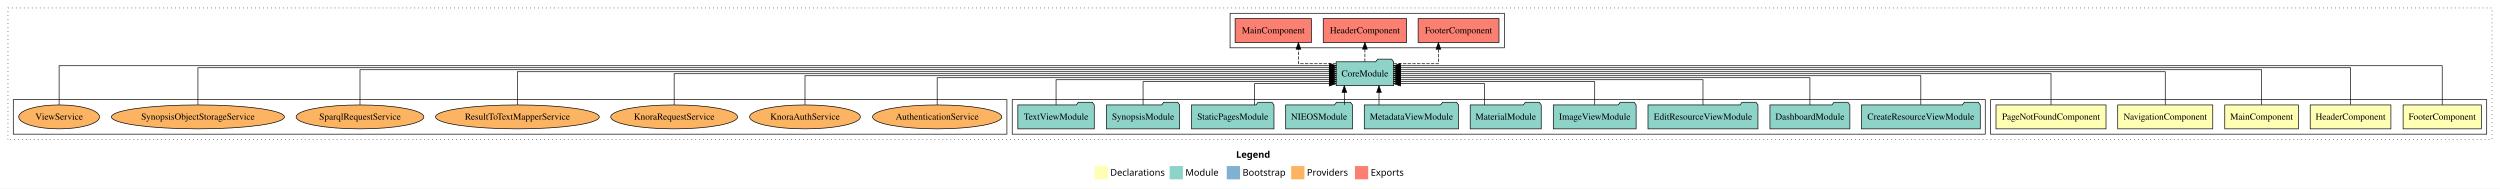
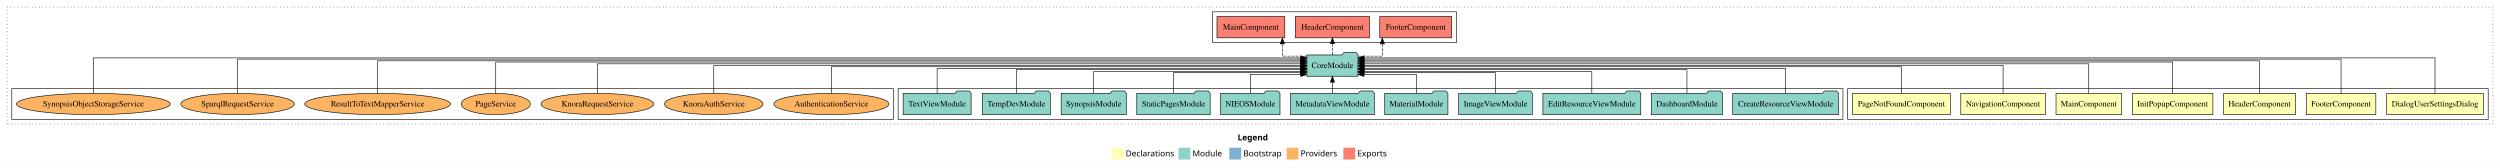
- <svg xmlns="http://www.w3.org/2000/svg" width="3764pt" height="284pt" viewBox="0.00 0.00 3764.00 284.00">
+ <svg xmlns="http://www.w3.org/2000/svg" width="4231pt" height="284pt" viewBox="0.00 0.00 4231.00 284.00">
  <g id="graph0" class="graph" transform="scale(1 1) rotate(0) translate(4 280)">
-     <polygon fill="#ffffff" stroke="transparent" points="-4,4 -4,-280 3760,-280 3760,4 -4,4" />
-     <text text-anchor="start" x="1857.009" y="-42.4" font-family="sans-serif" font-weight="bold" font-size="14.00" fill="#000000">Legend</text>
-     <polygon fill="#ffffb3" stroke="transparent" points="1644,-10 1644,-30 1664,-30 1664,-10 1644,-10" />
-     <text text-anchor="start" x="1667.629" y="-15.4" font-family="sans-serif" font-size="14.00" fill="#000000">  Declarations</text>
-     <polygon fill="#8dd3c7" stroke="transparent" points="1757,-10 1757,-30 1777,-30 1777,-10 1757,-10" />
-     <text text-anchor="start" x="1780.725" y="-15.4" font-family="sans-serif" font-size="14.00" fill="#000000">  Module</text>
-     <polygon fill="#80b1d3" stroke="transparent" points="1843,-10 1843,-30 1863,-30 1863,-10 1843,-10" />
-     <text text-anchor="start" x="1866.781" y="-15.4" font-family="sans-serif" font-size="14.00" fill="#000000">  Bootstrap</text>
-     <polygon fill="#fdb462" stroke="transparent" points="1940,-10 1940,-30 1960,-30 1960,-10 1940,-10" />
-     <text text-anchor="start" x="1963.673" y="-15.4" font-family="sans-serif" font-size="14.00" fill="#000000">  Providers</text>
-     <polygon fill="#fb8072" stroke="transparent" points="2036,-10 2036,-30 2056,-30 2056,-10 2036,-10" />
-     <text text-anchor="start" x="2059.726" y="-15.4" font-family="sans-serif" font-size="14.00" fill="#000000">  Exports</text>
+     <polygon fill="#ffffff" stroke="transparent" points="-4,4 -4,-280 4227,-280 4227,4 -4,4" />
+     <text text-anchor="start" x="2090.509" y="-42.4" font-family="sans-serif" font-weight="bold" font-size="14.00" fill="#000000">Legend</text>
+     <polygon fill="#ffffb3" stroke="transparent" points="1877.5,-10 1877.5,-30 1897.5,-30 1897.5,-10 1877.5,-10" />
+     <text text-anchor="start" x="1901.129" y="-15.4" font-family="sans-serif" font-size="14.00" fill="#000000">  Declarations</text>
+     <polygon fill="#8dd3c7" stroke="transparent" points="1990.5,-10 1990.5,-30 2010.5,-30 2010.5,-10 1990.5,-10" />
+     <text text-anchor="start" x="2014.225" y="-15.4" font-family="sans-serif" font-size="14.00" fill="#000000">  Module</text>
+     <polygon fill="#80b1d3" stroke="transparent" points="2076.5,-10 2076.5,-30 2096.5,-30 2096.5,-10 2076.5,-10" />
+     <text text-anchor="start" x="2100.281" y="-15.4" font-family="sans-serif" font-size="14.00" fill="#000000">  Bootstrap</text>
+     <polygon fill="#fdb462" stroke="transparent" points="2173.5,-10 2173.5,-30 2193.5,-30 2193.5,-10 2173.5,-10" />
+     <text text-anchor="start" x="2197.173" y="-15.4" font-family="sans-serif" font-size="14.00" fill="#000000">  Providers</text>
+     <polygon fill="#fb8072" stroke="transparent" points="2269.5,-10 2269.5,-30 2289.5,-30 2289.5,-10 2269.5,-10" />
+     <text text-anchor="start" x="2293.226" y="-15.4" font-family="sans-serif" font-size="14.00" fill="#000000">  Exports</text>
    <g id="clust1" class="cluster">
-       <polygon fill="none" stroke="#000000" stroke-dasharray="1,5" points="8,-70 8,-268 3748,-268 3748,-70 8,-70" />
+       <polygon fill="none" stroke="#000000" stroke-dasharray="1,5" points="8,-70 8,-268 4215,-268 4215,-70 8,-70" />
    </g>
    <g id="clust2" class="cluster">
-       <polygon fill="none" stroke="#000000" points="2993,-78 2993,-130 3740,-130 3740,-78 2993,-78" />
-     </g>
-     <g id="clust8" class="cluster">
-       <polygon fill="none" stroke="#000000" points="1520,-78 1520,-130 2985,-130 2985,-78 1520,-78" />
-     </g>
-     <g id="clust9" class="cluster">
-       <polygon fill="none" stroke="#000000" points="1848,-208 1848,-260 2261,-260 2261,-208 1848,-208" />
+       <polygon fill="none" stroke="#000000" points="3123,-78 3123,-130 4207,-130 4207,-78 3123,-78" />
+     </g>
+     <g id="clust10" class="cluster">
+       <polygon fill="none" stroke="#000000" points="1516,-78 1516,-130 3115,-130 3115,-78 1516,-78" />
    </g>
    <g id="clust11" class="cluster">
-       <polygon fill="none" stroke="#000000" points="16,-78 16,-130 1512,-130 1512,-78 16,-78" />
+       <polygon fill="none" stroke="#000000" points="2048,-208 2048,-260 2461,-260 2461,-208 2048,-208" />
+     </g>
+     <g id="clust13" class="cluster">
+       <polygon fill="none" stroke="#000000" points="16,-78 16,-130 1508,-130 1508,-78 16,-78" />
    </g>
    <g id="node1" class="node">
-       <polygon fill="#ffffb3" stroke="#000000" points="3731.881,-122 3614.119,-122 3614.119,-86 3731.881,-86 3731.881,-122" />
-       <text text-anchor="middle" x="3673" y="-99.8" font-family="Times,serif" font-size="14.00" fill="#000000">FooterComponent</text>
+       <polygon fill="#ffffb3" stroke="#000000" points="4198.745,-122 4035.255,-122 4035.255,-86 4198.745,-86 4198.745,-122" />
+       <text text-anchor="middle" x="4117" y="-99.8" font-family="Times,serif" font-size="14.00" fill="#000000">DialogUserSettingsDialog</text>
+     </g>
+     <g id="node8" class="node">
+       <polygon fill="#8dd3c7" stroke="#000000" points="2294.262,-187 2291.262,-191 2270.262,-191 2267.262,-187 2207.738,-187 2207.738,-151 2294.262,-151 2294.262,-187" />
+       <text text-anchor="middle" x="2251" y="-164.8" font-family="Times,serif" font-size="14.00" fill="#000000">CoreModule</text>
+     </g>
+     <g id="edge1" class="edge">
+       <path fill="none" stroke="#000000" d="M4117,-122.091C4117,-145.133 4117,-182 4117,-182 4117,-182 2304.378,-182 2304.378,-182" />
+       <polygon fill="#000000" stroke="#000000" points="2304.378,-178.5 2294.378,-182 2304.378,-185.5 2304.378,-178.5" />
+     </g>
+     <g id="node2" class="node">
+       <polygon fill="#ffffb3" stroke="#000000" points="4016.881,-122 3899.119,-122 3899.119,-86 4016.881,-86 4016.881,-122" />
+       <text text-anchor="middle" x="3958" y="-99.8" font-family="Times,serif" font-size="14.00" fill="#000000">FooterComponent</text>
+     </g>
+     <g id="edge2" class="edge">
+       <path fill="none" stroke="#000000" d="M3958,-122.011C3958,-144.485 3958,-180 3958,-180 3958,-180 2304.479,-180 2304.479,-180" />
+       <polygon fill="#000000" stroke="#000000" points="2304.479,-176.5 2294.479,-180 2304.479,-183.5 2304.479,-176.5" />
+     </g>
+     <g id="node3" class="node">
+       <polygon fill="#ffffb3" stroke="#000000" points="3880.744,-122 3759.256,-122 3759.256,-86 3880.744,-86 3880.744,-122" />
+       <text text-anchor="middle" x="3820" y="-99.8" font-family="Times,serif" font-size="14.00" fill="#000000">HeaderComponent</text>
+     </g>
+     <g id="edge3" class="edge">
+       <path fill="none" stroke="#000000" d="M3820,-122.045C3820,-143.662 3820,-177 3820,-177 3820,-177 2304.602,-177 2304.602,-177" />
+       <polygon fill="#000000" stroke="#000000" points="2304.602,-173.5 2294.602,-177 2304.602,-180.5 2304.602,-173.5" />
+     </g>
+     <g id="node4" class="node">
+       <polygon fill="#ffffb3" stroke="#000000" points="3741.057,-122 3604.943,-122 3604.943,-86 3741.057,-86 3741.057,-122" />
+       <text text-anchor="middle" x="3673" y="-99.8" font-family="Times,serif" font-size="14.00" fill="#000000">InitPopupComponent</text>
+     </g>
+     <g id="edge4" class="edge">
+       <path fill="none" stroke="#000000" d="M3673,-122.284C3673,-143.321 3673,-175 3673,-175 3673,-175 2304.334,-175 2304.334,-175" />
+       <polygon fill="#000000" stroke="#000000" points="2304.334,-171.5 2294.334,-175 2304.334,-178.5 2304.334,-171.5" />
+     </g>
+     <g id="node5" class="node">
+       <polygon fill="#ffffb3" stroke="#000000" points="3586.382,-122 3475.618,-122 3475.618,-86 3586.382,-86 3586.382,-122" />
+       <text text-anchor="middle" x="3531" y="-99.8" font-family="Times,serif" font-size="14.00" fill="#000000">MainComponent</text>
+     </g>
+     <g id="edge5" class="edge">
+       <path fill="none" stroke="#000000" d="M3531,-122.223C3531,-142.365 3531,-172 3531,-172 3531,-172 2304.321,-172 2304.321,-172" />
+       <polygon fill="#000000" stroke="#000000" points="2304.321,-168.5 2294.321,-172 2304.321,-175.5 2304.321,-168.5" />
    </g>
    <g id="node6" class="node">
-       <polygon fill="#8dd3c7" stroke="#000000" points="2094.262,-187 2091.262,-191 2070.262,-191 2067.262,-187 2007.738,-187 2007.738,-151 2094.262,-151 2094.262,-187" />
-       <text text-anchor="middle" x="2051" y="-164.8" font-family="Times,serif" font-size="14.00" fill="#000000">CoreModule</text>
-     </g>
-     <g id="edge1" class="edge">
-       <path fill="none" stroke="#000000" d="M3673,-122.248C3673,-145.018 3673,-181 3673,-181 3673,-181 2104.385,-181 2104.385,-181" />
-       <polygon fill="#000000" stroke="#000000" points="2104.385,-177.5 2094.385,-181 2104.385,-184.5 2104.385,-177.5" />
-     </g>
-     <g id="node2" class="node">
-       <polygon fill="#ffffb3" stroke="#000000" points="3595.744,-122 3474.256,-122 3474.256,-86 3595.744,-86 3595.744,-122" />
-       <text text-anchor="middle" x="3535" y="-99.8" font-family="Times,serif" font-size="14.00" fill="#000000">HeaderComponent</text>
-     </g>
-     <g id="edge2" class="edge">
-       <path fill="none" stroke="#000000" d="M3535,-122.292C3535,-144.206 3535,-178 3535,-178 3535,-178 2104.61,-178 2104.61,-178" />
-       <polygon fill="#000000" stroke="#000000" points="2104.61,-174.5 2094.61,-178 2104.61,-181.5 2104.61,-174.5" />
-     </g>
-     <g id="node3" class="node">
-       <polygon fill="#ffffb3" stroke="#000000" points="3456.382,-122 3345.618,-122 3345.618,-86 3456.382,-86 3456.382,-122" />
-       <text text-anchor="middle" x="3401" y="-99.8" font-family="Times,serif" font-size="14.00" fill="#000000">MainComponent</text>
-     </g>
-     <g id="edge3" class="edge">
-       <path fill="none" stroke="#000000" d="M3401,-122.284C3401,-143.321 3401,-175 3401,-175 3401,-175 2104.388,-175 2104.388,-175" />
-       <polygon fill="#000000" stroke="#000000" points="2104.388,-171.5 2094.388,-175 2104.388,-178.5 2104.388,-171.5" />
-     </g>
-     <g id="node4" class="node">
-       <polygon fill="#ffffb3" stroke="#000000" points="3327.541,-122 3184.459,-122 3184.459,-86 3327.541,-86 3327.541,-122" />
-       <text text-anchor="middle" x="3256" y="-99.8" font-family="Times,serif" font-size="14.00" fill="#000000">NavigationComponent</text>
-     </g>
-     <g id="edge4" class="edge">
-       <path fill="none" stroke="#000000" d="M3256,-122.223C3256,-142.365 3256,-172 3256,-172 3256,-172 2104.599,-172 2104.599,-172" />
-       <polygon fill="#000000" stroke="#000000" points="2104.599,-168.5 2094.599,-172 2104.598,-175.5 2104.599,-168.5" />
-     </g>
-     <g id="node5" class="node">
-       <polygon fill="#ffffb3" stroke="#000000" points="3166.824,-122 3001.176,-122 3001.176,-86 3166.824,-86 3166.824,-122" />
-       <text text-anchor="middle" x="3084" y="-99.8" font-family="Times,serif" font-size="14.00" fill="#000000">PageNotFoundComponent</text>
-     </g>
-     <g id="edge5" class="edge">
-       <path fill="none" stroke="#000000" d="M3084,-122.106C3084,-141.339 3084,-169 3084,-169 3084,-169 2104.399,-169 2104.399,-169" />
-       <polygon fill="#000000" stroke="#000000" points="2104.399,-165.5 2094.399,-169 2104.399,-172.5 2104.399,-165.5" />
+       <polygon fill="#ffffb3" stroke="#000000" points="3457.541,-122 3314.459,-122 3314.459,-86 3457.541,-86 3457.541,-122" />
+       <text text-anchor="middle" x="3386" y="-99.8" font-family="Times,serif" font-size="14.00" fill="#000000">NavigationComponent</text>
+     </g>
+     <g id="edge6" class="edge">
+       <path fill="none" stroke="#000000" d="M3386,-122.106C3386,-141.339 3386,-169 3386,-169 3386,-169 2304.452,-169 2304.452,-169" />
+       <polygon fill="#000000" stroke="#000000" points="2304.452,-165.5 2294.452,-169 2304.452,-172.5 2304.452,-165.5" />
+     </g>
+     <g id="node7" class="node">
+       <polygon fill="#ffffb3" stroke="#000000" points="3296.824,-122 3131.176,-122 3131.176,-86 3296.824,-86 3296.824,-122" />
+       <text text-anchor="middle" x="3214" y="-99.8" font-family="Times,serif" font-size="14.00" fill="#000000">PageNotFoundComponent</text>
+     </g>
+     <g id="edge7" class="edge">
+       <path fill="none" stroke="#000000" d="M3214,-122.222C3214,-140.828 3214,-167 3214,-167 3214,-167 2304.564,-167 2304.564,-167" />
+       <polygon fill="#000000" stroke="#000000" points="2304.564,-163.5 2294.564,-167 2304.564,-170.5 2304.564,-163.5" />
+     </g>
+     <g id="node20" class="node">
+       <polygon fill="#fb8072" stroke="#000000" points="2452.881,-252 2331.119,-252 2331.119,-216 2452.881,-216 2452.881,-252" />
+       <text text-anchor="middle" x="2392" y="-229.8" font-family="Times,serif" font-size="14.00" fill="#000000">FooterComponent </text>
+     </g>
+     <g id="edge19" class="edge">
+       <path fill="none" stroke="#000000" stroke-dasharray="5,2" d="M2294.69,-185C2315.287,-185 2335.412,-185 2335.412,-185 2335.412,-185 2335.412,-205.754 2335.412,-205.754" />
+       <polygon fill="#000000" stroke="#000000" points="2331.912,-205.754 2335.412,-215.754 2338.912,-205.754 2331.912,-205.754" />
+     </g>
+     <g id="node21" class="node">
+       <polygon fill="#fb8072" stroke="#000000" points="2313.744,-252 2188.256,-252 2188.256,-216 2313.744,-216 2313.744,-252" />
+       <text text-anchor="middle" x="2251" y="-229.8" font-family="Times,serif" font-size="14.00" fill="#000000">HeaderComponent </text>
+     </g>
+     <g id="edge20" class="edge">
+       <path fill="none" stroke="#000000" stroke-dasharray="5,2" d="M2251,-187.106C2251,-187.106 2251,-205.991 2251,-205.991" />
+       <polygon fill="#000000" stroke="#000000" points="2247.5,-205.991 2251,-215.991 2254.5,-205.991 2247.5,-205.991" />
+     </g>
+     <g id="node22" class="node">
+       <polygon fill="#fb8072" stroke="#000000" points="2170.383,-252 2055.617,-252 2055.617,-216 2170.383,-216 2170.383,-252" />
+       <text text-anchor="middle" x="2113" y="-229.8" font-family="Times,serif" font-size="14.00" fill="#000000">MainComponent </text>
+     </g>
+     <g id="edge21" class="edge">
+       <path fill="none" stroke="#000000" stroke-dasharray="5,2" d="M2207.65,-185C2186.807,-185 2166.285,-185 2166.285,-185 2166.285,-185 2166.285,-205.754 2166.285,-205.754" />
+       <polygon fill="#000000" stroke="#000000" points="2162.785,-205.754 2166.285,-215.754 2169.785,-205.754 2162.785,-205.754" />
+     </g>
+     <g id="node9" class="node">
+       <polygon fill="#8dd3c7" stroke="#000000" points="3107.486,-122 3104.486,-126 3083.486,-126 3080.486,-122 2928.514,-122 2928.514,-86 3107.486,-86 3107.486,-122" />
+       <text text-anchor="middle" x="3018" y="-99.8" font-family="Times,serif" font-size="14.00" fill="#000000">CreateResourceViewModule</text>
+     </g>
+     <g id="edge8" class="edge">
+       <path fill="none" stroke="#000000" d="M3018,-122.002C3018,-139.675 3018,-164 3018,-164 3018,-164 2304.435,-164 2304.435,-164" />
+       <polygon fill="#000000" stroke="#000000" points="2304.435,-160.5 2294.435,-164 2304.435,-167.5 2304.435,-160.5" />
+     </g>
+     <g id="node10" class="node">
+       <polygon fill="#8dd3c7" stroke="#000000" points="2911.191,-122 2908.191,-126 2887.191,-126 2884.191,-122 2790.809,-122 2790.809,-86 2911.191,-86 2911.191,-122" />
+       <text text-anchor="middle" x="2851" y="-99.8" font-family="Times,serif" font-size="14.00" fill="#000000">DashboardModule</text>
+     </g>
+     <g id="edge9" class="edge">
+       <path fill="none" stroke="#000000" d="M2851,-122.034C2851,-139.06 2851,-162 2851,-162 2851,-162 2304.634,-162 2304.634,-162" />
+       <polygon fill="#000000" stroke="#000000" points="2304.634,-158.5 2294.634,-162 2304.634,-165.5 2304.634,-158.5" />
+     </g>
+     <g id="node11" class="node">
+       <polygon fill="#8dd3c7" stroke="#000000" points="2772.788,-122 2769.788,-126 2748.788,-126 2745.788,-122 2607.212,-122 2607.212,-86 2772.788,-86 2772.788,-122" />
+       <text text-anchor="middle" x="2690" y="-99.8" font-family="Times,serif" font-size="14.00" fill="#000000">EditResourceViewModule</text>
+     </g>
+     <g id="edge10" class="edge">
+       <path fill="none" stroke="#000000" d="M2690,-122.009C2690,-138.049 2690,-159 2690,-159 2690,-159 2304.294,-159 2304.294,-159" />
+       <polygon fill="#000000" stroke="#000000" points="2304.294,-155.5 2294.294,-159 2304.294,-162.5 2304.294,-155.5" />
+     </g>
+     <g id="node12" class="node">
+       <polygon fill="#8dd3c7" stroke="#000000" points="2589.349,-122 2586.349,-126 2565.349,-126 2562.349,-122 2464.651,-122 2464.651,-86 2589.349,-86 2589.349,-122" />
+       <text text-anchor="middle" x="2527" y="-99.8" font-family="Times,serif" font-size="14.00" fill="#000000">ImageViewModule</text>
+     </g>
+     <g id="edge11" class="edge">
+       <path fill="none" stroke="#000000" d="M2527,-122.24C2527,-137.571 2527,-157 2527,-157 2527,-157 2304.429,-157 2304.429,-157" />
+       <polygon fill="#000000" stroke="#000000" points="2304.429,-153.5 2294.429,-157 2304.429,-160.5 2304.429,-153.5" />
+     </g>
+     <g id="node13" class="node">
+       <polygon fill="#8dd3c7" stroke="#000000" points="2446.471,-122 2443.471,-126 2422.471,-126 2419.471,-122 2339.529,-122 2339.529,-86 2446.471,-86 2446.471,-122" />
+       <text text-anchor="middle" x="2393" y="-99.8" font-family="Times,serif" font-size="14.00" fill="#000000">MaterialModule</text>
+     </g>
+     <g id="edge12" class="edge">
+       <path fill="none" stroke="#000000" d="M2393,-122.051C2393,-136.373 2393,-154 2393,-154 2393,-154 2304.376,-154 2304.376,-154" />
+       <polygon fill="#000000" stroke="#000000" points="2304.376,-150.5 2294.376,-154 2304.376,-157.5 2304.376,-150.5" />
+     </g>
+     <g id="node14" class="node">
+       <polygon fill="#8dd3c7" stroke="#000000" points="2321.952,-122 2318.952,-126 2297.952,-126 2294.952,-122 2180.048,-122 2180.048,-86 2321.952,-86 2321.952,-122" />
+       <text text-anchor="middle" x="2251" y="-99.8" font-family="Times,serif" font-size="14.00" fill="#000000">MetadataViewModule</text>
+     </g>
+     <g id="edge13" class="edge">
+       <path fill="none" stroke="#000000" d="M2251,-122.106C2251,-122.106 2251,-140.991 2251,-140.991" />
+       <polygon fill="#000000" stroke="#000000" points="2247.5,-140.991 2251,-150.991 2254.5,-140.991 2247.5,-140.991" />
+     </g>
+     <g id="node15" class="node">
+       <polygon fill="#8dd3c7" stroke="#000000" points="2162.259,-122 2159.259,-126 2138.259,-126 2135.259,-122 2061.741,-122 2061.741,-86 2162.259,-86 2162.259,-122" />
+       <text text-anchor="middle" x="2112" y="-99.8" font-family="Times,serif" font-size="14.00" fill="#000000">NIEOSModule</text>
+     </g>
+     <g id="edge14" class="edge">
+       <path fill="none" stroke="#000000" d="M2112,-122.051C2112,-136.373 2112,-154 2112,-154 2112,-154 2197.401,-154 2197.401,-154" />
+       <polygon fill="#000000" stroke="#000000" points="2197.401,-157.5 2207.401,-154 2197.401,-150.5 2197.401,-157.5" />
+     </g>
+     <g id="node16" class="node">
+       <polygon fill="#8dd3c7" stroke="#000000" points="2044.09,-122 2041.09,-126 2020.09,-126 2017.09,-122 1919.91,-122 1919.91,-86 2044.09,-86 2044.09,-122" />
+       <text text-anchor="middle" x="1982" y="-99.8" font-family="Times,serif" font-size="14.00" fill="#000000">StaticPagesModule</text>
+     </g>
+     <g id="edge15" class="edge">
+       <path fill="none" stroke="#000000" d="M1982,-122.24C1982,-137.571 1982,-157 1982,-157 1982,-157 2197.481,-157 2197.481,-157" />
+       <polygon fill="#000000" stroke="#000000" points="2197.482,-160.5 2207.481,-157 2197.481,-153.5 2197.482,-160.5" />
    </g>
    <g id="node17" class="node">
-       <polygon fill="#fb8072" stroke="#000000" points="2252.881,-252 2131.119,-252 2131.119,-216 2252.881,-216 2252.881,-252" />
-       <text text-anchor="middle" x="2192" y="-229.8" font-family="Times,serif" font-size="14.00" fill="#000000">FooterComponent </text>
+       <polygon fill="#8dd3c7" stroke="#000000" points="1902.112,-122 1899.112,-126 1878.112,-126 1875.112,-122 1791.888,-122 1791.888,-86 1902.112,-86 1902.112,-122" />
+       <text text-anchor="middle" x="1847" y="-99.8" font-family="Times,serif" font-size="14.00" fill="#000000">SynopsisModule</text>
    </g>
    <g id="edge16" class="edge">
-       <path fill="none" stroke="#000000" stroke-dasharray="5,2" d="M2094.411,-184C2125.409,-184 2161.643,-184 2161.643,-184 2161.643,-184 2161.643,-205.949 2161.643,-205.949" />
-       <polygon fill="#000000" stroke="#000000" points="2158.143,-205.949 2161.643,-215.949 2165.143,-205.949 2158.143,-205.949" />
+       <path fill="none" stroke="#000000" d="M1847,-122.009C1847,-138.049 1847,-159 1847,-159 1847,-159 2197.381,-159 2197.381,-159" />
+       <polygon fill="#000000" stroke="#000000" points="2197.381,-162.5 2207.381,-159 2197.381,-155.5 2197.381,-162.5" />
    </g>
    <g id="node18" class="node">
-       <polygon fill="#fb8072" stroke="#000000" points="2113.744,-252 1988.256,-252 1988.256,-216 2113.744,-216 2113.744,-252" />
-       <text text-anchor="middle" x="2051" y="-229.8" font-family="Times,serif" font-size="14.00" fill="#000000">HeaderComponent </text>
+       <polygon fill="#8dd3c7" stroke="#000000" points="1773.53,-122 1770.53,-126 1749.53,-126 1746.53,-122 1658.47,-122 1658.47,-86 1773.53,-86 1773.53,-122" />
+       <text text-anchor="middle" x="1716" y="-99.8" font-family="Times,serif" font-size="14.00" fill="#000000">TempDevModule</text>
    </g>
    <g id="edge17" class="edge">
-       <path fill="none" stroke="#000000" stroke-dasharray="5,2" d="M2051,-187.106C2051,-187.106 2051,-205.991 2051,-205.991" />
-       <polygon fill="#000000" stroke="#000000" points="2047.5,-205.991 2051,-215.991 2054.5,-205.991 2047.5,-205.991" />
+       <path fill="none" stroke="#000000" d="M1716,-122.034C1716,-139.06 1716,-162 1716,-162 1716,-162 2197.672,-162 2197.672,-162" />
+       <polygon fill="#000000" stroke="#000000" points="2197.672,-165.5 2207.672,-162 2197.672,-158.5 2197.672,-165.5" />
    </g>
    <g id="node19" class="node">
-       <polygon fill="#fb8072" stroke="#000000" points="1970.383,-252 1855.617,-252 1855.617,-216 1970.383,-216 1970.383,-252" />
-       <text text-anchor="middle" x="1913" y="-229.8" font-family="Times,serif" font-size="14.00" fill="#000000">MainComponent </text>
+       <polygon fill="#8dd3c7" stroke="#000000" points="1639.527,-122 1636.527,-126 1615.527,-126 1612.527,-122 1524.473,-122 1524.473,-86 1639.527,-86 1639.527,-122" />
+       <text text-anchor="middle" x="1582" y="-99.8" font-family="Times,serif" font-size="14.00" fill="#000000">TextViewModule</text>
    </g>
    <g id="edge18" class="edge">
-       <path fill="none" stroke="#000000" stroke-dasharray="5,2" d="M2007.679,-184C1980.628,-184 1950.906,-184 1950.906,-184 1950.906,-184 1950.906,-205.949 1950.906,-205.949" />
-       <polygon fill="#000000" stroke="#000000" points="1947.406,-205.949 1950.906,-215.949 1954.406,-205.949 1947.406,-205.949" />
-     </g>
-     <g id="node7" class="node">
-       <polygon fill="#8dd3c7" stroke="#000000" points="2977.486,-122 2974.486,-126 2953.486,-126 2950.486,-122 2798.514,-122 2798.514,-86 2977.486,-86 2977.486,-122" />
-       <text text-anchor="middle" x="2888" y="-99.8" font-family="Times,serif" font-size="14.00" fill="#000000">CreateResourceViewModule</text>
-     </g>
-     <g id="edge6" class="edge">
-       <path fill="none" stroke="#000000" d="M2888,-122.267C2888,-140.555 2888,-166 2888,-166 2888,-166 2104.53,-166 2104.53,-166" />
-       <polygon fill="#000000" stroke="#000000" points="2104.53,-162.5 2094.53,-166 2104.53,-169.5 2104.53,-162.5" />
-     </g>
-     <g id="node8" class="node">
-       <polygon fill="#8dd3c7" stroke="#000000" points="2781.191,-122 2778.191,-126 2757.191,-126 2754.191,-122 2660.809,-122 2660.809,-86 2781.191,-86 2781.191,-122" />
-       <text text-anchor="middle" x="2721" y="-99.8" font-family="Times,serif" font-size="14.00" fill="#000000">DashboardModule</text>
-     </g>
-     <g id="edge7" class="edge">
-       <path fill="none" stroke="#000000" d="M2721,-122.022C2721,-139.373 2721,-163 2721,-163 2721,-163 2104.444,-163 2104.444,-163" />
-       <polygon fill="#000000" stroke="#000000" points="2104.444,-159.5 2094.444,-163 2104.444,-166.5 2104.444,-159.5" />
-     </g>
-     <g id="node9" class="node">
-       <polygon fill="#8dd3c7" stroke="#000000" points="2642.788,-122 2639.788,-126 2618.788,-126 2615.788,-122 2477.212,-122 2477.212,-86 2642.788,-86 2642.788,-122" />
-       <text text-anchor="middle" x="2560" y="-99.8" font-family="Times,serif" font-size="14.00" fill="#000000">EditResourceViewModule</text>
-     </g>
-     <g id="edge8" class="edge">
-       <path fill="none" stroke="#000000" d="M2560,-122.027C2560,-138.398 2560,-160 2560,-160 2560,-160 2104.397,-160 2104.397,-160" />
-       <polygon fill="#000000" stroke="#000000" points="2104.397,-156.5 2094.397,-160 2104.397,-163.5 2104.397,-156.5" />
-     </g>
-     <g id="node10" class="node">
-       <polygon fill="#8dd3c7" stroke="#000000" points="2459.349,-122 2456.349,-126 2435.349,-126 2432.349,-122 2334.651,-122 2334.651,-86 2459.349,-86 2459.349,-122" />
-       <text text-anchor="middle" x="2397" y="-99.8" font-family="Times,serif" font-size="14.00" fill="#000000">ImageViewModule</text>
-     </g>
-     <g id="edge9" class="edge">
-       <path fill="none" stroke="#000000" d="M2397,-122.24C2397,-137.571 2397,-157 2397,-157 2397,-157 2104.471,-157 2104.471,-157" />
-       <polygon fill="#000000" stroke="#000000" points="2104.471,-153.5 2094.471,-157 2104.471,-160.5 2104.471,-153.5" />
-     </g>
-     <g id="node11" class="node">
-       <polygon fill="#8dd3c7" stroke="#000000" points="2316.471,-122 2313.471,-126 2292.471,-126 2289.471,-122 2209.529,-122 2209.529,-86 2316.471,-86 2316.471,-122" />
-       <text text-anchor="middle" x="2263" y="-99.8" font-family="Times,serif" font-size="14.00" fill="#000000">MaterialModule</text>
-     </g>
-     <g id="edge10" class="edge">
-       <path fill="none" stroke="#000000" d="M2231.103,-122.051C2231.103,-136.373 2231.103,-154 2231.103,-154 2231.103,-154 2104.598,-154 2104.598,-154" />
-       <polygon fill="#000000" stroke="#000000" points="2104.598,-150.5 2094.598,-154 2104.598,-157.5 2104.598,-150.5" />
-     </g>
-     <g id="node12" class="node">
-       <polygon fill="#8dd3c7" stroke="#000000" points="2191.952,-122 2188.952,-126 2167.952,-126 2164.952,-122 2050.048,-122 2050.048,-86 2191.952,-86 2191.952,-122" />
-       <text text-anchor="middle" x="2121" y="-99.8" font-family="Times,serif" font-size="14.00" fill="#000000">MetadataViewModule</text>
-     </g>
-     <g id="edge11" class="edge">
-       <path fill="none" stroke="#000000" d="M2072.202,-122.106C2072.202,-122.106 2072.202,-140.991 2072.202,-140.991" />
-       <polygon fill="#000000" stroke="#000000" points="2068.702,-140.991 2072.202,-150.991 2075.702,-140.991 2068.702,-140.991" />
-     </g>
-     <g id="node13" class="node">
-       <polygon fill="#8dd3c7" stroke="#000000" points="2032.259,-122 2029.259,-126 2008.259,-126 2005.259,-122 1931.741,-122 1931.741,-86 2032.259,-86 2032.259,-122" />
-       <text text-anchor="middle" x="1982" y="-99.8" font-family="Times,serif" font-size="14.00" fill="#000000">NIEOSModule</text>
-     </g>
-     <g id="edge12" class="edge">
-       <path fill="none" stroke="#000000" d="M2019.999,-122.106C2019.999,-122.106 2019.999,-140.991 2019.999,-140.991" />
-       <polygon fill="#000000" stroke="#000000" points="2016.499,-140.991 2019.999,-150.991 2023.499,-140.991 2016.499,-140.991" />
-     </g>
-     <g id="node14" class="node">
-       <polygon fill="#8dd3c7" stroke="#000000" points="1914.09,-122 1911.09,-126 1890.09,-126 1887.09,-122 1789.91,-122 1789.91,-86 1914.09,-86 1914.09,-122" />
-       <text text-anchor="middle" x="1852" y="-99.8" font-family="Times,serif" font-size="14.00" fill="#000000">StaticPagesModule</text>
-     </g>
-     <g id="edge13" class="edge">
-       <path fill="none" stroke="#000000" d="M1884.927,-122.051C1884.927,-136.373 1884.927,-154 1884.927,-154 1884.927,-154 1997.366,-154 1997.366,-154" />
-       <polygon fill="#000000" stroke="#000000" points="1997.366,-157.5 2007.366,-154 1997.366,-150.5 1997.366,-157.5" />
-     </g>
-     <g id="node15" class="node">
-       <polygon fill="#8dd3c7" stroke="#000000" points="1772.112,-122 1769.112,-126 1748.112,-126 1745.112,-122 1661.888,-122 1661.888,-86 1772.112,-86 1772.112,-122" />
-       <text text-anchor="middle" x="1717" y="-99.8" font-family="Times,serif" font-size="14.00" fill="#000000">SynopsisModule</text>
-     </g>
-     <g id="edge14" class="edge">
-       <path fill="none" stroke="#000000" d="M1717,-122.24C1717,-137.571 1717,-157 1717,-157 1717,-157 1997.678,-157 1997.678,-157" />
-       <polygon fill="#000000" stroke="#000000" points="1997.678,-160.5 2007.678,-157 1997.678,-153.5 1997.678,-160.5" />
-     </g>
-     <g id="node16" class="node">
-       <polygon fill="#8dd3c7" stroke="#000000" points="1643.527,-122 1640.527,-126 1619.527,-126 1616.527,-122 1528.473,-122 1528.473,-86 1643.527,-86 1643.527,-122" />
-       <text text-anchor="middle" x="1586" y="-99.8" font-family="Times,serif" font-size="14.00" fill="#000000">TextViewModule</text>
-     </g>
-     <g id="edge15" class="edge">
-       <path fill="none" stroke="#000000" d="M1586,-122.027C1586,-138.398 1586,-160 1586,-160 1586,-160 1997.671,-160 1997.671,-160" />
-       <polygon fill="#000000" stroke="#000000" points="1997.671,-163.5 2007.671,-160 1997.671,-156.5 1997.671,-163.5" />
-     </g>
-     <g id="node20" class="node">
-       <ellipse fill="#fdb462" stroke="#000000" cx="1407" cy="-104" rx="97.268" ry="18" />
-       <text text-anchor="middle" x="1407" y="-99.8" font-family="Times,serif" font-size="14.00" fill="#000000">AuthenticationService</text>
-     </g>
-     <g id="edge19" class="edge">
-       <path fill="none" stroke="#000000" d="M1407,-122.022C1407,-139.373 1407,-163 1407,-163 1407,-163 1997.494,-163 1997.494,-163" />
-       <polygon fill="#000000" stroke="#000000" points="1997.494,-166.5 2007.494,-163 1997.494,-159.5 1997.494,-166.5" />
-     </g>
-     <g id="node21" class="node">
-       <ellipse fill="#fdb462" stroke="#000000" cx="1208" cy="-104" rx="83.367" ry="18" />
-       <text text-anchor="middle" x="1208" y="-99.8" font-family="Times,serif" font-size="14.00" fill="#000000">KnoraAuthService</text>
-     </g>
-     <g id="edge20" class="edge">
-       <path fill="none" stroke="#000000" d="M1208,-122.267C1208,-140.555 1208,-166 1208,-166 1208,-166 1997.452,-166 1997.452,-166" />
-       <polygon fill="#000000" stroke="#000000" points="1997.452,-169.5 2007.452,-166 1997.452,-162.5 1997.452,-169.5" />
-     </g>
-     <g id="node22" class="node">
-       <ellipse fill="#fdb462" stroke="#000000" cx="1011" cy="-104" rx="95.464" ry="18" />
-       <text text-anchor="middle" x="1011" y="-99.8" font-family="Times,serif" font-size="14.00" fill="#000000">KnoraRequestService</text>
-     </g>
-     <g id="edge21" class="edge">
-       <path fill="none" stroke="#000000" d="M1011,-122.106C1011,-141.339 1011,-169 1011,-169 1011,-169 1997.637,-169 1997.637,-169" />
-       <polygon fill="#000000" stroke="#000000" points="1997.637,-172.5 2007.637,-169 1997.637,-165.5 1997.637,-172.5" />
+       <path fill="none" stroke="#000000" d="M1582,-122.002C1582,-139.675 1582,-164 1582,-164 1582,-164 2197.62,-164 2197.62,-164" />
+       <polygon fill="#000000" stroke="#000000" points="2197.62,-167.5 2207.62,-164 2197.62,-160.5 2197.62,-167.5" />
    </g>
    <g id="node23" class="node">
-       <ellipse fill="#fdb462" stroke="#000000" cx="775" cy="-104" rx="123.251" ry="18" />
-       <text text-anchor="middle" x="775" y="-99.8" font-family="Times,serif" font-size="14.00" fill="#000000">ResultToTextMapperService</text>
+       <ellipse fill="#fdb462" stroke="#000000" cx="1403" cy="-104" rx="97.268" ry="18" />
+       <text text-anchor="middle" x="1403" y="-99.8" font-family="Times,serif" font-size="14.00" fill="#000000">AuthenticationService</text>
    </g>
    <g id="edge22" class="edge">
-       <path fill="none" stroke="#000000" d="M775,-122.223C775,-142.365 775,-172 775,-172 775,-172 1997.446,-172 1997.446,-172" />
-       <polygon fill="#000000" stroke="#000000" points="1997.446,-175.5 2007.446,-172 1997.446,-168.5 1997.446,-175.5" />
+       <path fill="none" stroke="#000000" d="M1403,-122.222C1403,-140.828 1403,-167 1403,-167 1403,-167 2197.488,-167 2197.488,-167" />
+       <polygon fill="#000000" stroke="#000000" points="2197.488,-170.5 2207.488,-167 2197.488,-163.5 2197.488,-170.5" />
    </g>
    <g id="node24" class="node">
-       <ellipse fill="#fdb462" stroke="#000000" cx="538" cy="-104" rx="96.125" ry="18" />
-       <text text-anchor="middle" x="538" y="-99.8" font-family="Times,serif" font-size="14.00" fill="#000000">SparqlRequestService</text>
+       <ellipse fill="#fdb462" stroke="#000000" cx="1204" cy="-104" rx="83.367" ry="18" />
+       <text text-anchor="middle" x="1204" y="-99.8" font-family="Times,serif" font-size="14.00" fill="#000000">KnoraAuthService</text>
    </g>
    <g id="edge23" class="edge">
-       <path fill="none" stroke="#000000" d="M538,-122.284C538,-143.321 538,-175 538,-175 538,-175 1997.351,-175 1997.351,-175" />
-       <polygon fill="#000000" stroke="#000000" points="1997.351,-178.5 2007.351,-175 1997.351,-171.5 1997.351,-178.5" />
+       <path fill="none" stroke="#000000" d="M1204,-122.106C1204,-141.339 1204,-169 1204,-169 1204,-169 2197.675,-169 2197.675,-169" />
+       <polygon fill="#000000" stroke="#000000" points="2197.675,-172.5 2207.675,-169 2197.675,-165.5 2197.675,-172.5" />
    </g>
    <g id="node25" class="node">
-       <ellipse fill="#fdb462" stroke="#000000" cx="294" cy="-104" rx="130.213" ry="18" />
-       <text text-anchor="middle" x="294" y="-99.8" font-family="Times,serif" font-size="14.00" fill="#000000">SynopsisObjectStorageService</text>
+       <ellipse fill="#fdb462" stroke="#000000" cx="1007" cy="-104" rx="95.464" ry="18" />
+       <text text-anchor="middle" x="1007" y="-99.8" font-family="Times,serif" font-size="14.00" fill="#000000">KnoraRequestService</text>
    </g>
    <g id="edge24" class="edge">
-       <path fill="none" stroke="#000000" d="M294,-122.292C294,-144.206 294,-178 294,-178 294,-178 1997.568,-178 1997.568,-178" />
-       <polygon fill="#000000" stroke="#000000" points="1997.568,-181.5 2007.568,-178 1997.568,-174.5 1997.568,-181.5" />
+       <path fill="none" stroke="#000000" d="M1007,-122.223C1007,-142.365 1007,-172 1007,-172 1007,-172 2197.455,-172 2197.455,-172" />
+       <polygon fill="#000000" stroke="#000000" points="2197.455,-175.5 2207.455,-172 2197.455,-168.5 2197.455,-175.5" />
    </g>
    <g id="node26" class="node">
-       <ellipse fill="#fdb462" stroke="#000000" cx="85" cy="-104" rx="60.81" ry="18" />
-       <text text-anchor="middle" x="85" y="-99.8" font-family="Times,serif" font-size="14.00" fill="#000000">ViewService</text>
+       <ellipse fill="#fdb462" stroke="#000000" cx="835" cy="-104" rx="58.525" ry="18" />
+       <text text-anchor="middle" x="835" y="-99.8" font-family="Times,serif" font-size="14.00" fill="#000000">PageService</text>
    </g>
    <g id="edge25" class="edge">
-       <path fill="none" stroke="#000000" d="M85,-122.248C85,-145.018 85,-181 85,-181 85,-181 1997.646,-181 1997.646,-181" />
-       <polygon fill="#000000" stroke="#000000" points="1997.646,-184.5 2007.646,-181 1997.646,-177.5 1997.646,-184.5" />
+       <path fill="none" stroke="#000000" d="M835,-122.284C835,-143.321 835,-175 835,-175 835,-175 2197.46,-175 2197.46,-175" />
+       <polygon fill="#000000" stroke="#000000" points="2197.46,-178.5 2207.46,-175 2197.46,-171.5 2197.46,-178.5" />
+     </g>
+     <g id="node27" class="node">
+       <ellipse fill="#fdb462" stroke="#000000" cx="635" cy="-104" rx="123.251" ry="18" />
+       <text text-anchor="middle" x="635" y="-99.8" font-family="Times,serif" font-size="14.00" fill="#000000">ResultToTextMapperService</text>
+     </g>
+     <g id="edge26" class="edge">
+       <path fill="none" stroke="#000000" d="M635,-122.045C635,-143.662 635,-177 635,-177 635,-177 2197.358,-177 2197.358,-177" />
+       <polygon fill="#000000" stroke="#000000" points="2197.358,-180.5 2207.358,-177 2197.358,-173.5 2197.358,-180.5" />
+     </g>
+     <g id="node28" class="node">
+       <ellipse fill="#fdb462" stroke="#000000" cx="398" cy="-104" rx="96.125" ry="18" />
+       <text text-anchor="middle" x="398" y="-99.8" font-family="Times,serif" font-size="14.00" fill="#000000">SparqlRequestService</text>
+     </g>
+     <g id="edge27" class="edge">
+       <path fill="none" stroke="#000000" d="M398,-122.011C398,-144.485 398,-180 398,-180 398,-180 2197.474,-180 2197.474,-180" />
+       <polygon fill="#000000" stroke="#000000" points="2197.474,-183.5 2207.474,-180 2197.474,-176.5 2197.474,-183.5" />
+     </g>
+     <g id="node29" class="node">
+       <ellipse fill="#fdb462" stroke="#000000" cx="154" cy="-104" rx="130.213" ry="18" />
+       <text text-anchor="middle" x="154" y="-99.8" font-family="Times,serif" font-size="14.00" fill="#000000">SynopsisObjectStorageService</text>
+     </g>
+     <g id="edge28" class="edge">
+       <path fill="none" stroke="#000000" d="M154,-122.091C154,-145.133 154,-182 154,-182 154,-182 2197.682,-182 2197.682,-182" />
+       <polygon fill="#000000" stroke="#000000" points="2197.683,-185.5 2207.682,-182 2197.682,-178.5 2197.683,-185.5" />
    </g>
  </g>
</svg>
